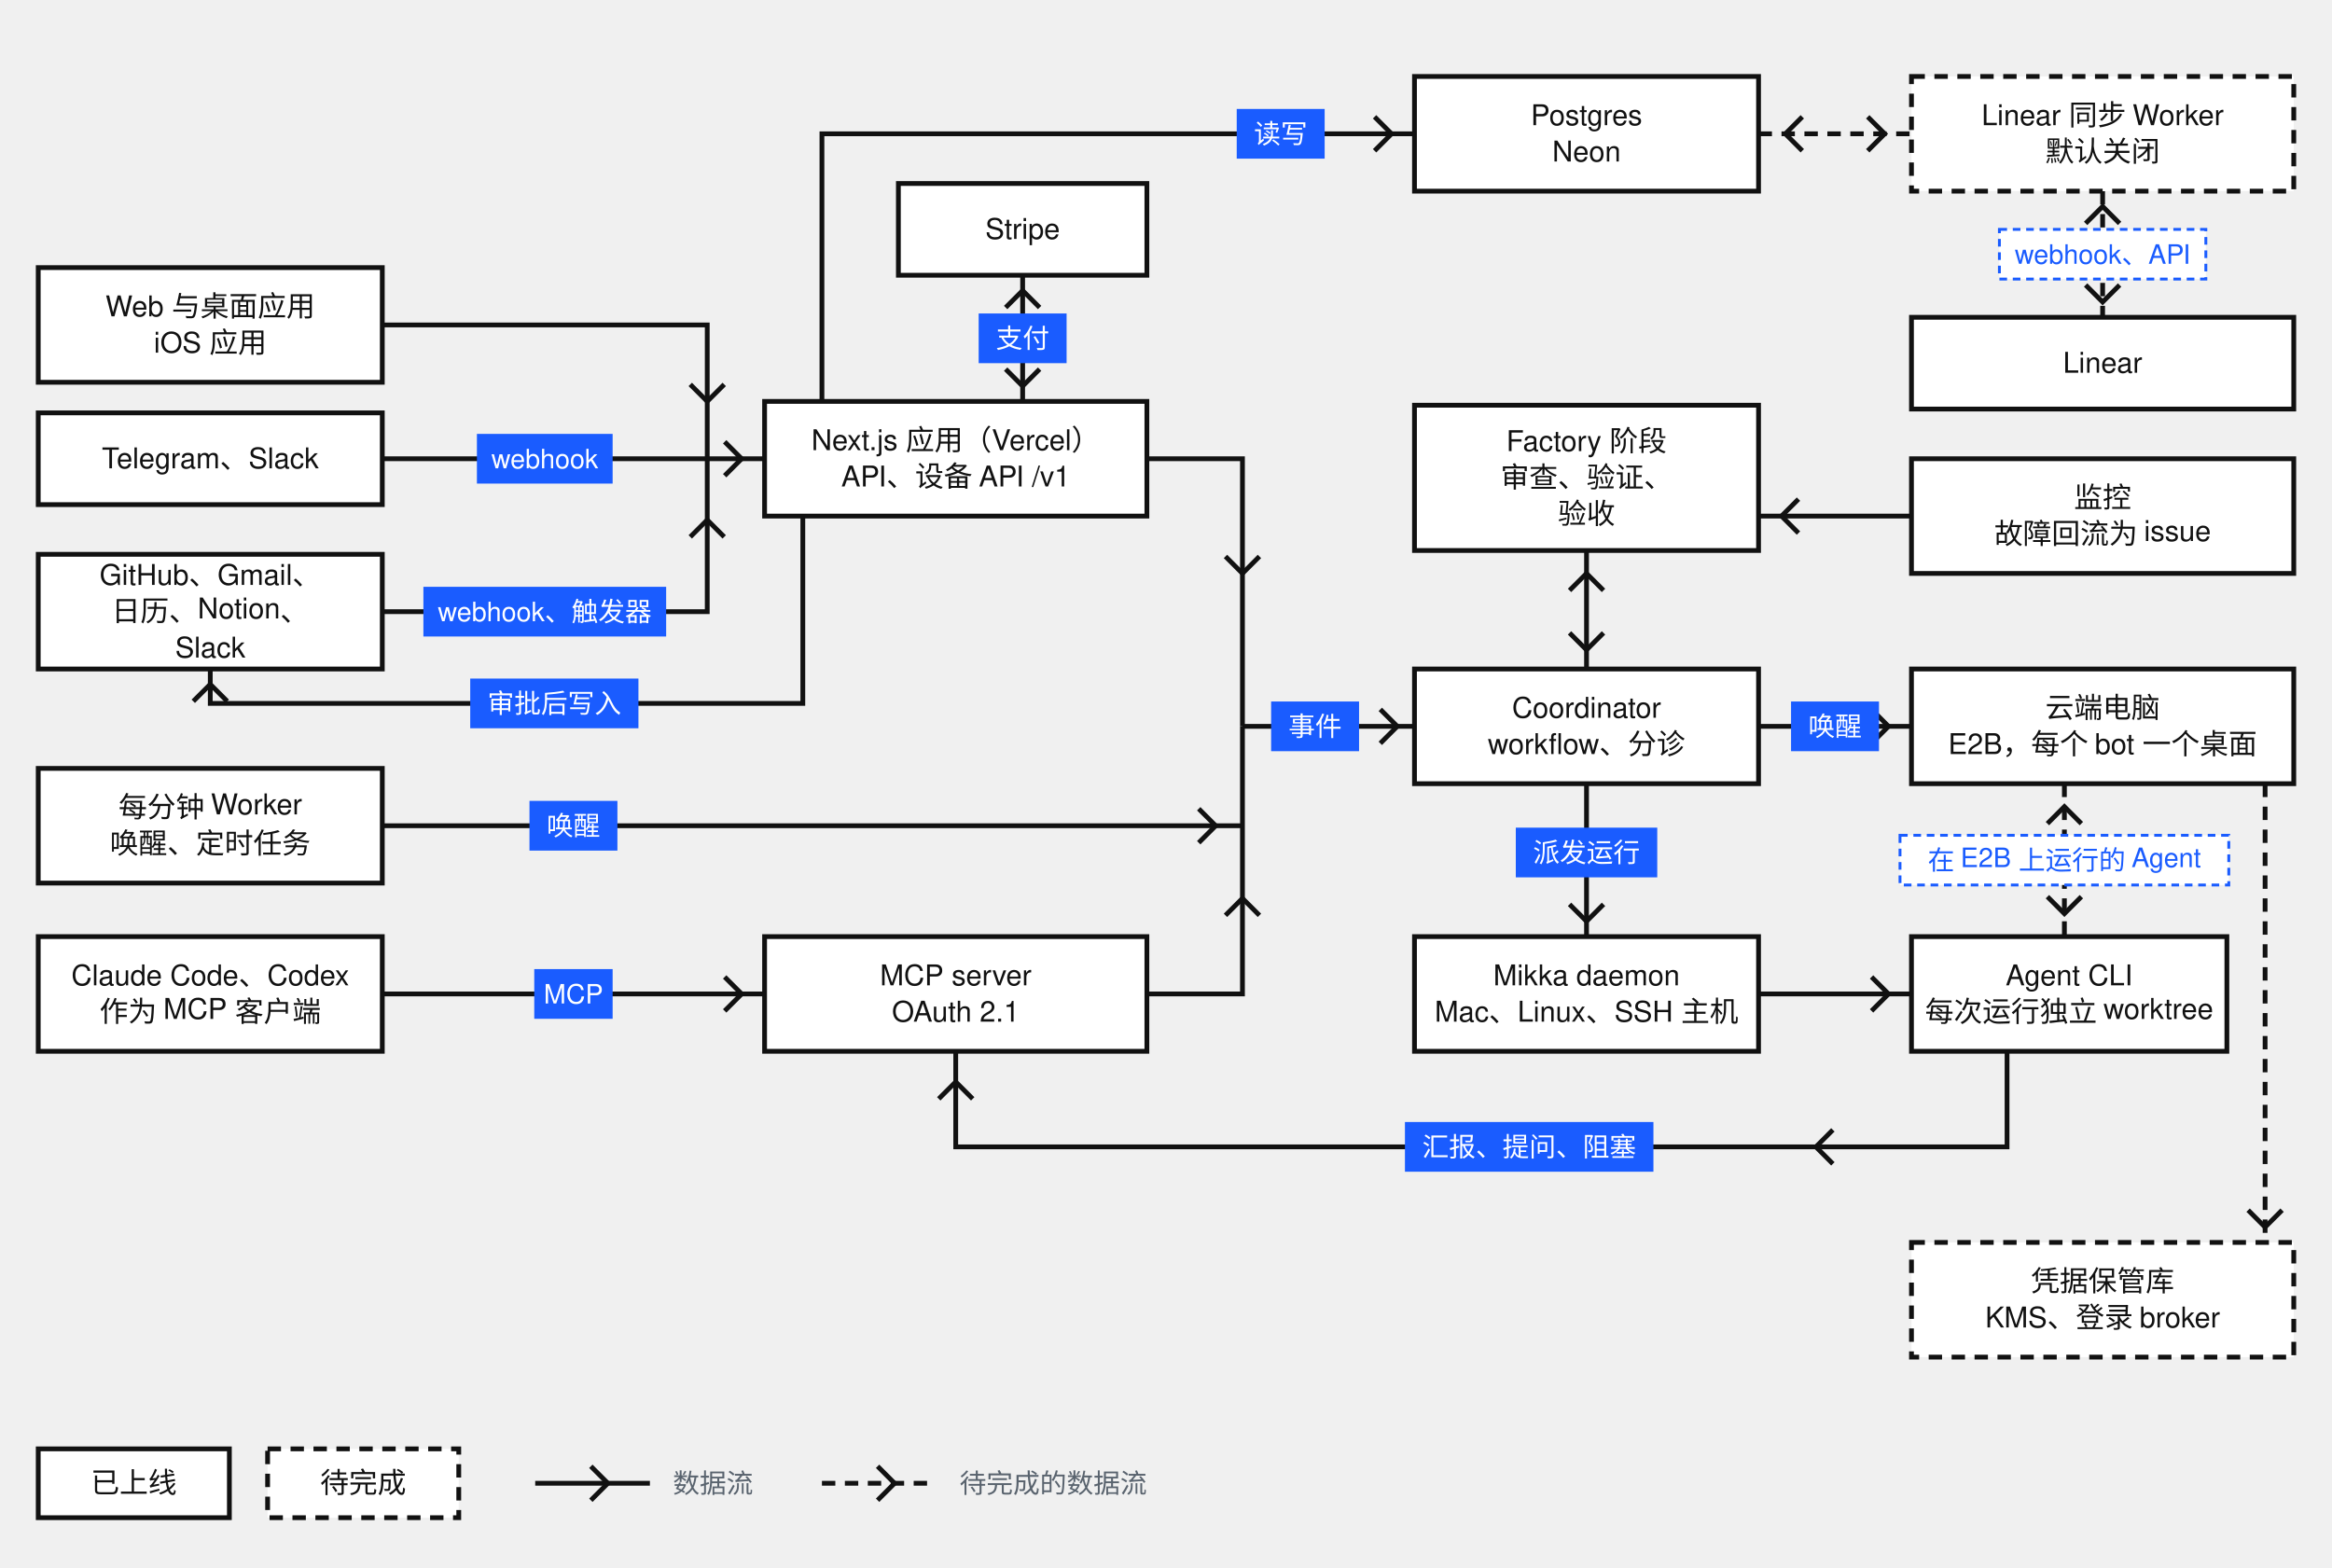
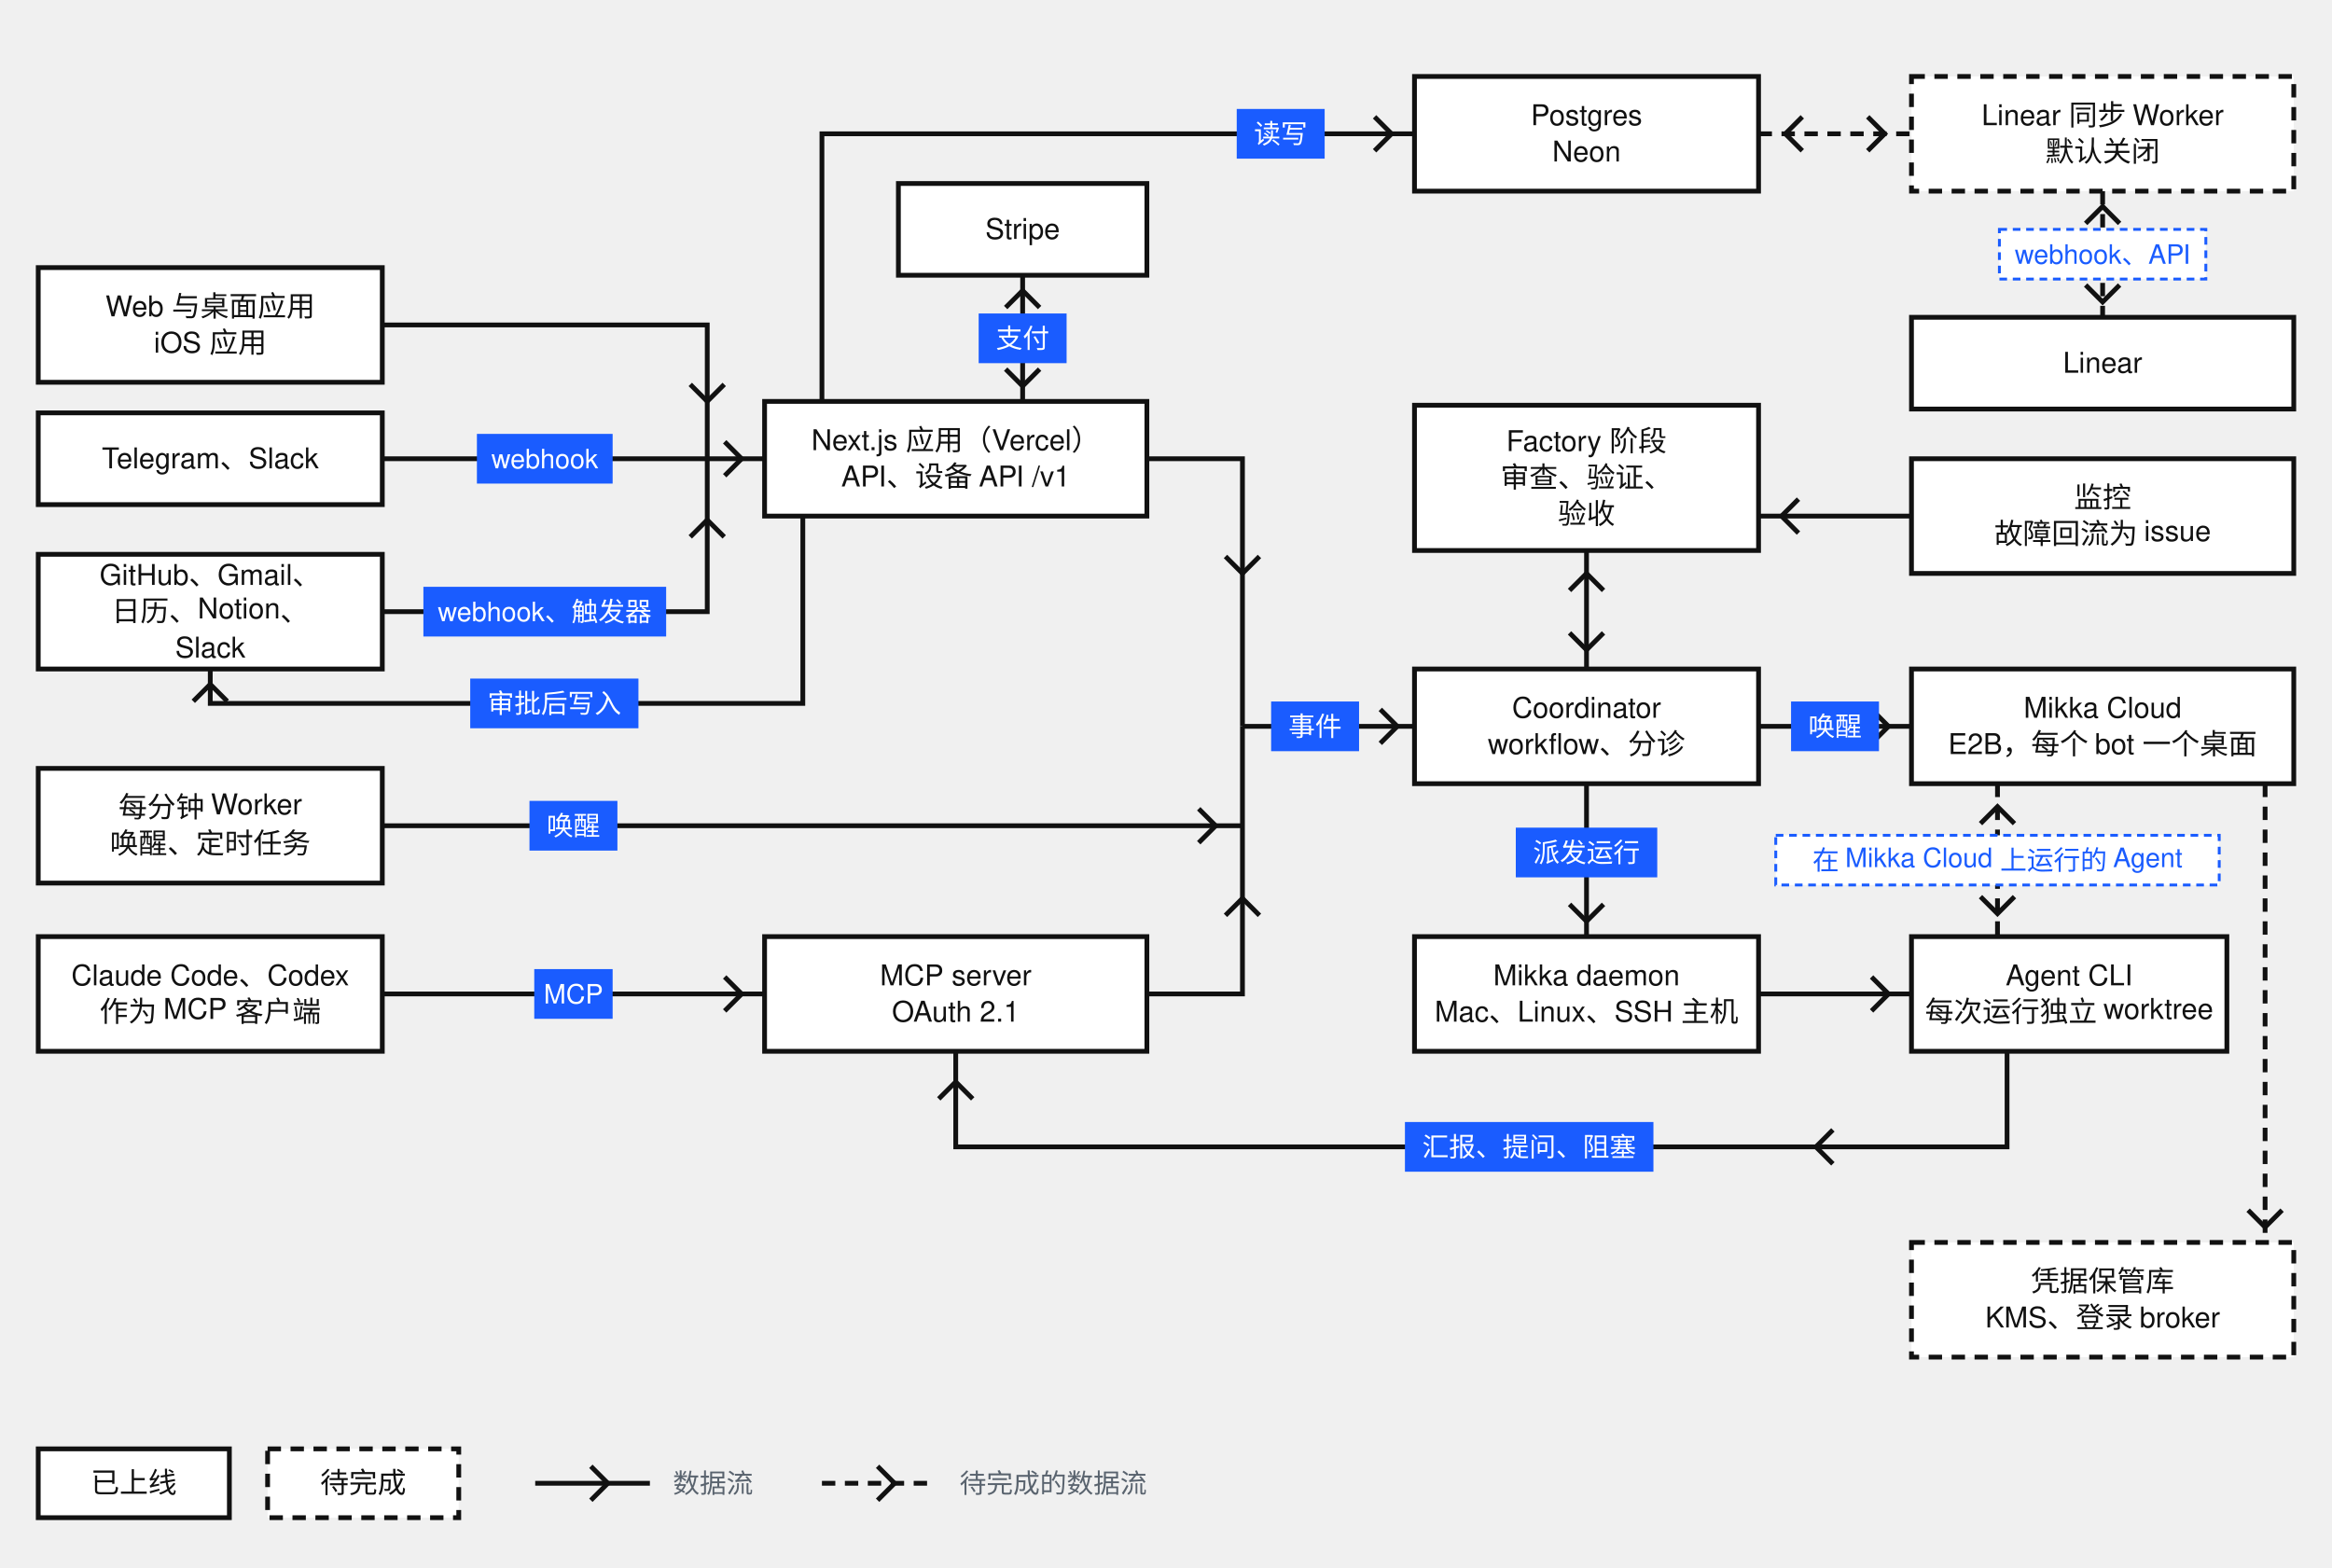
<svg xmlns="http://www.w3.org/2000/svg" width="1220" height="820" viewBox="0 0 1220 820" font-family="-apple-system, BlinkMacSystemFont, &quot;Segoe UI&quot;, Helvetica, Arial, &quot;PingFang SC&quot;, &quot;Noto Sans CJK SC&quot;, &quot;Microsoft YaHei&quot;, sans-serif" role="img" aria-label="Mikka 架构">
  <path d="M200 170 L370 170 L370 240" fill="none" stroke="#111111" stroke-width="2.5" />
  <path d="M362 202 L370 210 L378 202" fill="none" stroke="#111111" stroke-width="2.5" stroke-linecap="square" stroke-linejoin="miter" />
  <path d="M200 320 L370 320 L370 240" fill="none" stroke="#111111" stroke-width="2.5" />
  <path d="M362 280 L370 272 L378 280" fill="none" stroke="#111111" stroke-width="2.5" stroke-linecap="square" stroke-linejoin="miter" />
  <path d="M200 240 L400 240" fill="none" stroke="#111111" stroke-width="2.5" />
  <path d="M380 232 L388 240 L380 248" fill="none" stroke="#111111" stroke-width="2.5" stroke-linecap="square" stroke-linejoin="miter" />
  <rect x="249.5" y="227" width="71" height="26" fill="#1a5cff" />
  <text x="285" y="245" text-anchor="middle" font-size="14" fill="#ffffff">webhook</text>
  <rect x="221.5" y="307" width="127" height="26" fill="#1a5cff" />
  <text x="285" y="325" text-anchor="middle" font-size="14" fill="#ffffff">webhook、触发器</text>
  <path d="M420 270 L420 368 L110 368 L110 350" fill="none" stroke="#111111" stroke-width="2.5" />
  <path d="M102 366 L110 358 L118 366" fill="none" stroke="#111111" stroke-width="2.5" stroke-linecap="square" stroke-linejoin="miter" />
  <rect x="246" y="355" width="88" height="26" fill="#1a5cff" />
  <text x="290" y="373" text-anchor="middle" font-size="14" fill="#ffffff">审批后写入</text>
  <path d="M535 144 L535 210" fill="none" stroke="#111111" stroke-width="2.5" />
  <path d="M527 194 L535 202 L543 194" fill="none" stroke="#111111" stroke-width="2.5" stroke-linecap="square" stroke-linejoin="miter" />
  <path d="M527 160 L535 152 L543 160" fill="none" stroke="#111111" stroke-width="2.5" stroke-linecap="square" stroke-linejoin="miter" />
  <rect x="512" y="164" width="46" height="26" fill="#1a5cff" />
  <text x="535" y="182" text-anchor="middle" font-size="14" fill="#ffffff">支付</text>
  <path d="M200 520 L400 520" fill="none" stroke="#111111" stroke-width="2.5" />
  <path d="M380 512 L388 520 L380 528" fill="none" stroke="#111111" stroke-width="2.5" stroke-linecap="square" stroke-linejoin="miter" />
  <rect x="279.5" y="507" width="41" height="26" fill="#1a5cff" />
  <text x="300" y="525" text-anchor="middle" font-size="14" fill="#ffffff">MCP</text>
  <path d="M430 210 L430 70 L740 70" fill="none" stroke="#111111" stroke-width="2.5" />
  <path d="M720 62 L728 70 L720 78" fill="none" stroke="#111111" stroke-width="2.5" stroke-linecap="square" stroke-linejoin="miter" />
  <rect x="647" y="57" width="46" height="26" fill="#1a5cff" />
  <text x="670" y="75" text-anchor="middle" font-size="14" fill="#ffffff">读写</text>
  <path d="M920 70 L1000 70" fill="none" stroke="#111111" stroke-width="2.5" stroke-dasharray="7 5" />
  <path d="M942 62 L934 70 L942 78" fill="none" stroke="#111111" stroke-width="2.5" stroke-linecap="square" stroke-linejoin="miter" />
  <path d="M978 62 L986 70 L978 78" fill="none" stroke="#111111" stroke-width="2.5" stroke-linecap="square" stroke-linejoin="miter" />
  <path d="M1100 100 L1100 166" fill="none" stroke="#111111" stroke-width="2.5" stroke-dasharray="7 5" />
  <path d="M1092 150 L1100 158 L1108 150" fill="none" stroke="#111111" stroke-width="2.5" stroke-linecap="square" stroke-linejoin="miter" />
  <path d="M1092 116 L1100 108 L1108 116" fill="none" stroke="#111111" stroke-width="2.5" stroke-linecap="square" stroke-linejoin="miter" />
  <rect x="1046" y="120" width="108" height="26" fill="#ffffff" stroke="#1a5cff" stroke-width="1.5" stroke-dasharray="4 3" />
  <text x="1100" y="138" text-anchor="middle" font-size="14" fill="#1a5cff">webhook、API</text>
  <path d="M600 240 L650 240 L650 380" fill="none" stroke="#111111" stroke-width="2.5" />
  <path d="M642 292 L650 300 L658 292" fill="none" stroke="#111111" stroke-width="2.5" stroke-linecap="square" stroke-linejoin="miter" />
  <path d="M600 520 L650 520 L650 380" fill="none" stroke="#111111" stroke-width="2.5" />
  <path d="M642 478 L650 470 L658 478" fill="none" stroke="#111111" stroke-width="2.5" stroke-linecap="square" stroke-linejoin="miter" />
  <path d="M650 380 L740 380" fill="none" stroke="#111111" stroke-width="2.5" />
  <path d="M723 372 L731 380 L723 388" fill="none" stroke="#111111" stroke-width="2.5" stroke-linecap="square" stroke-linejoin="miter" />
  <rect x="665" y="367" width="46" height="26" fill="#1a5cff" />
  <text x="688" y="385" text-anchor="middle" font-size="14" fill="#ffffff">事件</text>
  <path d="M200 432 L650 432" fill="none" stroke="#111111" stroke-width="2.5" />
  <path d="M628 424 L636 432 L628 440" fill="none" stroke="#111111" stroke-width="2.5" stroke-linecap="square" stroke-linejoin="miter" />
  <rect x="277" y="419" width="46" height="26" fill="#1a5cff" />
  <text x="300" y="437" text-anchor="middle" font-size="14" fill="#ffffff">唤醒</text>
  <path d="M830 288 L830 350" fill="none" stroke="#111111" stroke-width="2.5" />
  <path d="M822 308 L830 300 L838 308" fill="none" stroke="#111111" stroke-width="2.5" stroke-linecap="square" stroke-linejoin="miter" />
  <path d="M822 332 L830 340 L838 332" fill="none" stroke="#111111" stroke-width="2.5" stroke-linecap="square" stroke-linejoin="miter" />
  <path d="M1000 270 L920 270" fill="none" stroke="#111111" stroke-width="2.5" />
  <path d="M940 262 L932 270 L940 278" fill="none" stroke="#111111" stroke-width="2.5" stroke-linecap="square" stroke-linejoin="miter" />
  <path d="M920 380 L1000 380" fill="none" stroke="#111111" stroke-width="2.5" />
  <path d="M980 372 L988 380 L980 388" fill="none" stroke="#111111" stroke-width="2.5" stroke-linecap="square" stroke-linejoin="miter" />
  <rect x="937" y="367" width="46" height="26" fill="#1a5cff" />
  <text x="960" y="385" text-anchor="middle" font-size="14" fill="#ffffff">唤醒</text>
  <path d="M830 410 L830 490" fill="none" stroke="#111111" stroke-width="2.5" />
  <path d="M822 474 L830 482 L838 474" fill="none" stroke="#111111" stroke-width="2.5" stroke-linecap="square" stroke-linejoin="miter" />
  <rect x="793" y="433" width="74" height="26" fill="#1a5cff" />
  <text x="830" y="451" text-anchor="middle" font-size="14" fill="#ffffff">派发运行</text>
  <path d="M920 520 L1000 520" fill="none" stroke="#111111" stroke-width="2.5" />
  <path d="M980 512 L988 520 L980 528" fill="none" stroke="#111111" stroke-width="2.5" stroke-linecap="square" stroke-linejoin="miter" />
-   <path d="M1080 410 L1080 490" fill="none" stroke="#111111" stroke-width="2.5" stroke-dasharray="7 5" />
-   <path d="M1072 430 L1080 422 L1088 430" fill="none" stroke="#111111" stroke-width="2.5" stroke-linecap="square" stroke-linejoin="miter" />
-   <path d="M1072 470 L1080 478 L1088 470" fill="none" stroke="#111111" stroke-width="2.5" stroke-linecap="square" stroke-linejoin="miter" />
-   <rect x="994" y="437" width="172" height="26" fill="#ffffff" stroke="#1a5cff" stroke-width="1.5" stroke-dasharray="4 3" />
-   <text x="1080" y="455" text-anchor="middle" font-size="14" fill="#1a5cff">在 E2B 上运行的 Agent</text>
+   <path d="M1045 410 L1045 490" fill="none" stroke="#111111" stroke-width="2.5" stroke-dasharray="7 5" />
+   <path d="M1037 430 L1045 422 L1053 430" fill="none" stroke="#111111" stroke-width="2.5" stroke-linecap="square" stroke-linejoin="miter" />
+   <path d="M1037 470 L1045 478 L1053 470" fill="none" stroke="#111111" stroke-width="2.5" stroke-linecap="square" stroke-linejoin="miter" />
+   <rect x="929" y="437" width="232" height="26" fill="#ffffff" stroke="#1a5cff" stroke-width="1.5" stroke-dasharray="4 3" />
+   <text x="1045" y="455" text-anchor="middle" font-size="14" fill="#1a5cff">在 Mikka Cloud 上运行的 Agent</text>
  <path d="M1185 410 L1185 650" fill="none" stroke="#111111" stroke-width="2.5" stroke-dasharray="7 5" />
  <path d="M1177 634 L1185 642 L1193 634" fill="none" stroke="#111111" stroke-width="2.5" stroke-linecap="square" stroke-linejoin="miter" />
  <path d="M1050 550 L1050 600 L500 600 L500 550" fill="none" stroke="#111111" stroke-width="2.5" />
  <path d="M958 592 L950 600 L958 608" fill="none" stroke="#111111" stroke-width="2.5" stroke-linecap="square" stroke-linejoin="miter" />
  <path d="M492 574 L500 566 L508 574" fill="none" stroke="#111111" stroke-width="2.5" stroke-linecap="square" stroke-linejoin="miter" />
  <rect x="735" y="587" width="130" height="26" fill="#1a5cff" />
  <text x="800" y="605" text-anchor="middle" font-size="14" fill="#ffffff">汇报、提问、阻塞</text>
  <rect x="20" y="140" width="180" height="60" fill="#ffffff" stroke="#111111" stroke-width="2.5" />
  <text x="110" y="165.5" text-anchor="middle" font-size="15" fill="#111111">Web 与桌面应用</text>
  <text x="110" y="184.5" text-anchor="middle" font-size="15" fill="#111111">iOS 应用</text>
  <rect x="20" y="216" width="180" height="48" fill="#ffffff" stroke="#111111" stroke-width="2.5" />
  <text x="110" y="245" text-anchor="middle" font-size="15" fill="#111111">Telegram、Slack</text>
  <rect x="20" y="290" width="180" height="60" fill="#ffffff" stroke="#111111" stroke-width="2.5" />
  <text x="110" y="306" text-anchor="middle" font-size="15" fill="#111111">GitHub、Gmail、</text>
  <text x="110" y="325" text-anchor="middle" font-size="15" fill="#111111">日历、Notion、</text>
  <text x="110" y="344" text-anchor="middle" font-size="15" fill="#111111">Slack</text>
  <rect x="20" y="402" width="180" height="60" fill="#ffffff" stroke="#111111" stroke-width="2.5" />
  <text x="110" y="427.5" text-anchor="middle" font-size="15" fill="#111111">每分钟 Worker</text>
  <text x="110" y="446.5" text-anchor="middle" font-size="15" fill="#111111">唤醒、定时任务</text>
  <rect x="20" y="490" width="180" height="60" fill="#ffffff" stroke="#111111" stroke-width="2.5" />
  <text x="110" y="515.5" text-anchor="middle" font-size="15" fill="#111111">Claude Code、Codex</text>
  <text x="110" y="534.5" text-anchor="middle" font-size="15" fill="#111111">作为 MCP 客户端</text>
  <rect x="470" y="96" width="130" height="48" fill="#ffffff" stroke="#111111" stroke-width="2.5" />
  <text x="535" y="125" text-anchor="middle" font-size="15" fill="#111111">Stripe</text>
  <rect x="400" y="210" width="200" height="60" fill="#ffffff" stroke="#111111" stroke-width="2.5" />
  <text x="500" y="235.5" text-anchor="middle" font-size="15" fill="#111111">Next.js 应用（Vercel）</text>
  <text x="500" y="254.5" text-anchor="middle" font-size="15" fill="#111111">API、设备 API /v1</text>
  <rect x="400" y="490" width="200" height="60" fill="#ffffff" stroke="#111111" stroke-width="2.5" />
  <text x="500" y="515.5" text-anchor="middle" font-size="15" fill="#111111">MCP server</text>
  <text x="500" y="534.5" text-anchor="middle" font-size="15" fill="#111111">OAuth 2.1</text>
  <rect x="740" y="40" width="180" height="60" fill="#ffffff" stroke="#111111" stroke-width="2.5" />
  <text x="830" y="65.5" text-anchor="middle" font-size="15" fill="#111111">Postgres</text>
  <text x="830" y="84.5" text-anchor="middle" font-size="15" fill="#111111">Neon</text>
  <rect x="740" y="212" width="180" height="76" fill="#ffffff" stroke="#111111" stroke-width="2.5" />
  <text x="830" y="236" text-anchor="middle" font-size="15" fill="#111111">Factory 阶段</text>
  <text x="830" y="255" text-anchor="middle" font-size="15" fill="#111111">审查、验证、</text>
  <text x="830" y="274" text-anchor="middle" font-size="15" fill="#111111">验收</text>
  <rect x="740" y="350" width="180" height="60" fill="#ffffff" stroke="#111111" stroke-width="2.5" />
  <text x="830" y="375.5" text-anchor="middle" font-size="15" fill="#111111">Coordinator</text>
  <text x="830" y="394.5" text-anchor="middle" font-size="15" fill="#111111">workflow、分诊</text>
  <rect x="740" y="490" width="180" height="60" fill="#ffffff" stroke="#111111" stroke-width="2.5" />
  <text x="830" y="515.5" text-anchor="middle" font-size="15" fill="#111111">Mikka daemon</text>
  <text x="830" y="534.5" text-anchor="middle" font-size="15" fill="#111111">Mac、Linux、SSH 主机</text>
  <rect x="1000" y="40" width="200" height="60" fill="#ffffff" stroke="#111111" stroke-width="2.5" stroke-dasharray="7 5" />
  <text x="1100" y="65.5" text-anchor="middle" font-size="15" fill="#111111">Linear 同步 Worker</text>
  <text x="1100" y="84.5" text-anchor="middle" font-size="15" fill="#111111">默认关闭</text>
  <rect x="1000" y="166" width="200" height="48" fill="#ffffff" stroke="#111111" stroke-width="2.5" />
  <text x="1100" y="195" text-anchor="middle" font-size="15" fill="#111111">Linear</text>
  <rect x="1000" y="240" width="200" height="60" fill="#ffffff" stroke="#111111" stroke-width="2.5" />
  <text x="1100" y="265.5" text-anchor="middle" font-size="15" fill="#111111">监控</text>
  <text x="1100" y="284.5" text-anchor="middle" font-size="15" fill="#111111">故障回流为 issue</text>
  <rect x="1000" y="350" width="200" height="60" fill="#ffffff" stroke="#111111" stroke-width="2.5" />
-   <text x="1100" y="375.5" text-anchor="middle" font-size="15" fill="#111111">云端电脑</text>
+   <text x="1100" y="375.5" text-anchor="middle" font-size="15" fill="#111111">Mikka Cloud</text>
  <text x="1100" y="394.5" text-anchor="middle" font-size="15" fill="#111111">E2B，每个 bot 一个桌面</text>
  <rect x="1000" y="490" width="165" height="60" fill="#ffffff" stroke="#111111" stroke-width="2.5" />
  <text x="1082.5" y="515.5" text-anchor="middle" font-size="15" fill="#111111">Agent CLI</text>
  <text x="1082.5" y="534.5" text-anchor="middle" font-size="15" fill="#111111">每次运行独立 worktree</text>
  <rect x="1000" y="650" width="200" height="60" fill="#ffffff" stroke="#111111" stroke-width="2.5" stroke-dasharray="7 5" />
  <text x="1100" y="675.5" text-anchor="middle" font-size="15" fill="#111111">凭据保管库</text>
  <text x="1100" y="694.5" text-anchor="middle" font-size="15" fill="#111111">KMS、登录 broker</text>
  <rect x="20" y="758" width="100" height="36" fill="#ffffff" stroke="#111111" stroke-width="2.5" />
  <text x="70" y="781" text-anchor="middle" font-size="15" fill="#111111">已上线</text>
  <rect x="140" y="758" width="100" height="36" fill="#ffffff" stroke="#111111" stroke-width="2.5" stroke-dasharray="7 5" />
  <text x="190" y="781" text-anchor="middle" font-size="15" fill="#111111">待完成</text>
  <path d="M280 776 L340 776" fill="none" stroke="#111111" stroke-width="2.5" />
  <path d="M310 768 L318 776 L310 784" fill="none" stroke="#111111" stroke-width="2.5" stroke-linecap="square" stroke-linejoin="miter" />
  <text x="352" y="781" font-size="14" fill="#59636e">数据流</text>
  <path d="M430 776 L490 776" fill="none" stroke="#111111" stroke-width="2.5" stroke-dasharray="7 5" />
  <path d="M460 768 L468 776 L460 784" fill="none" stroke="#111111" stroke-width="2.5" stroke-linecap="square" stroke-linejoin="miter" />
  <text x="502" y="781" font-size="14" fill="#59636e">待完成的数据流</text>
</svg>
